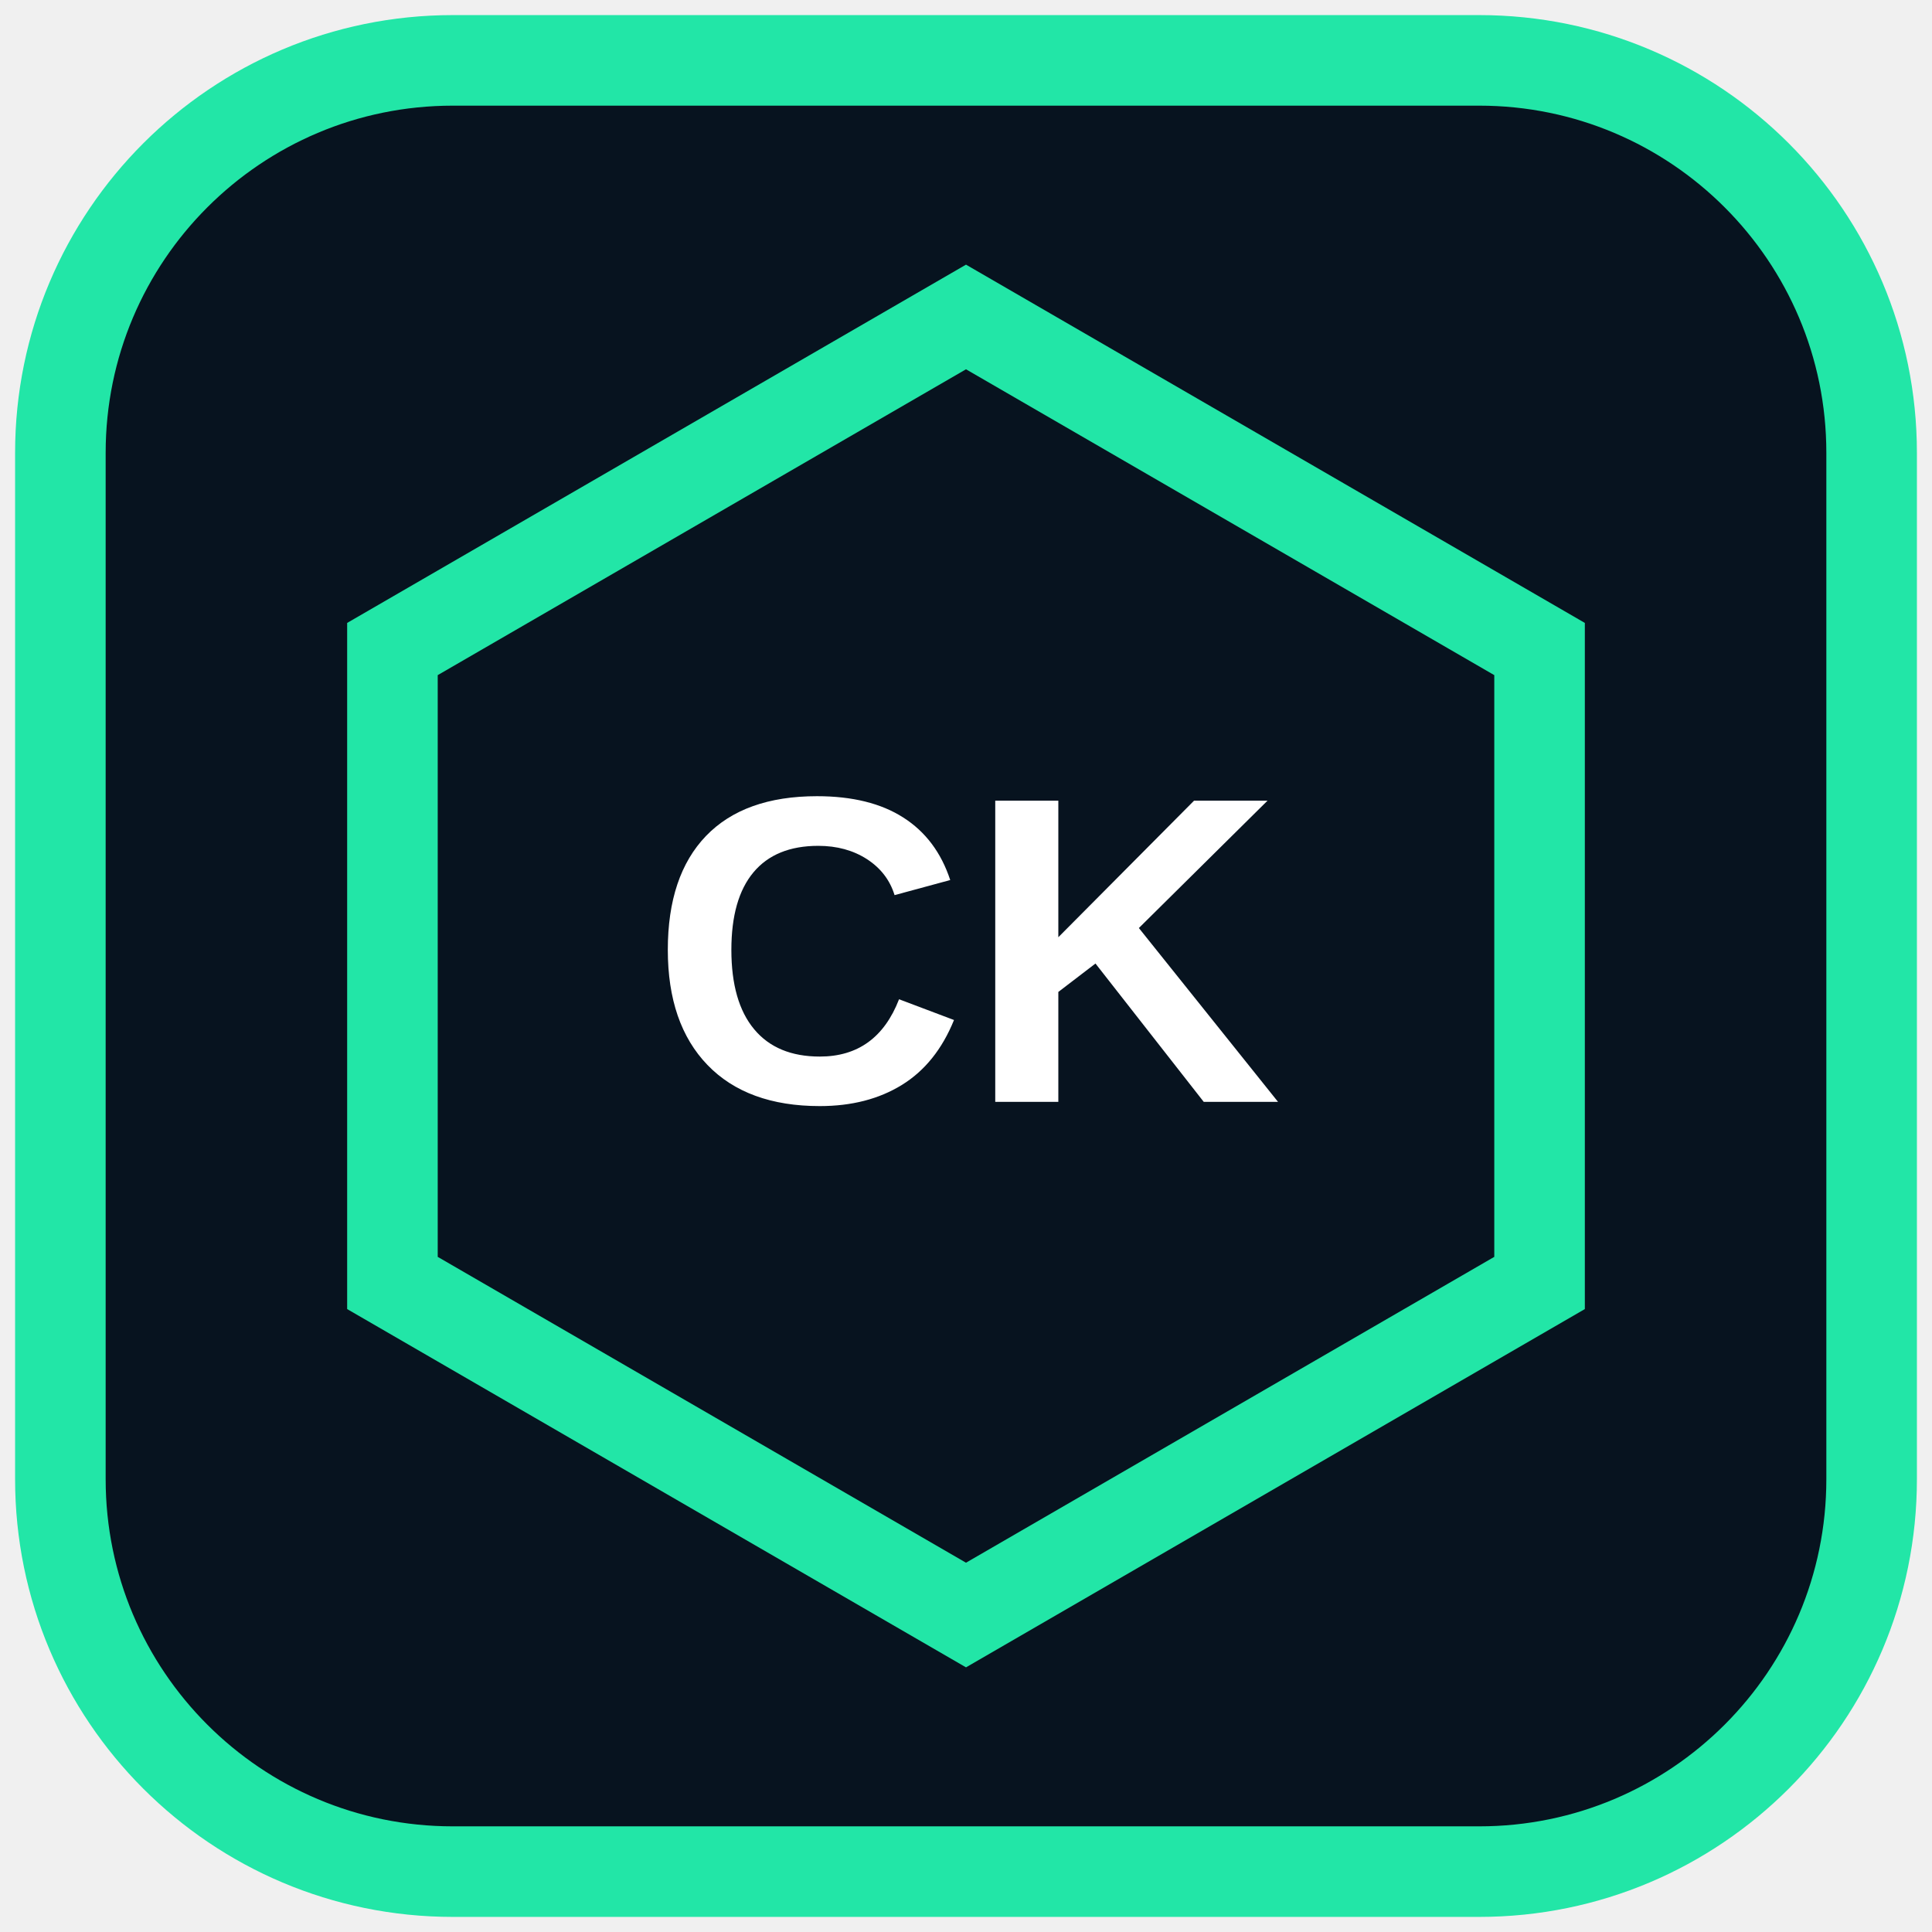
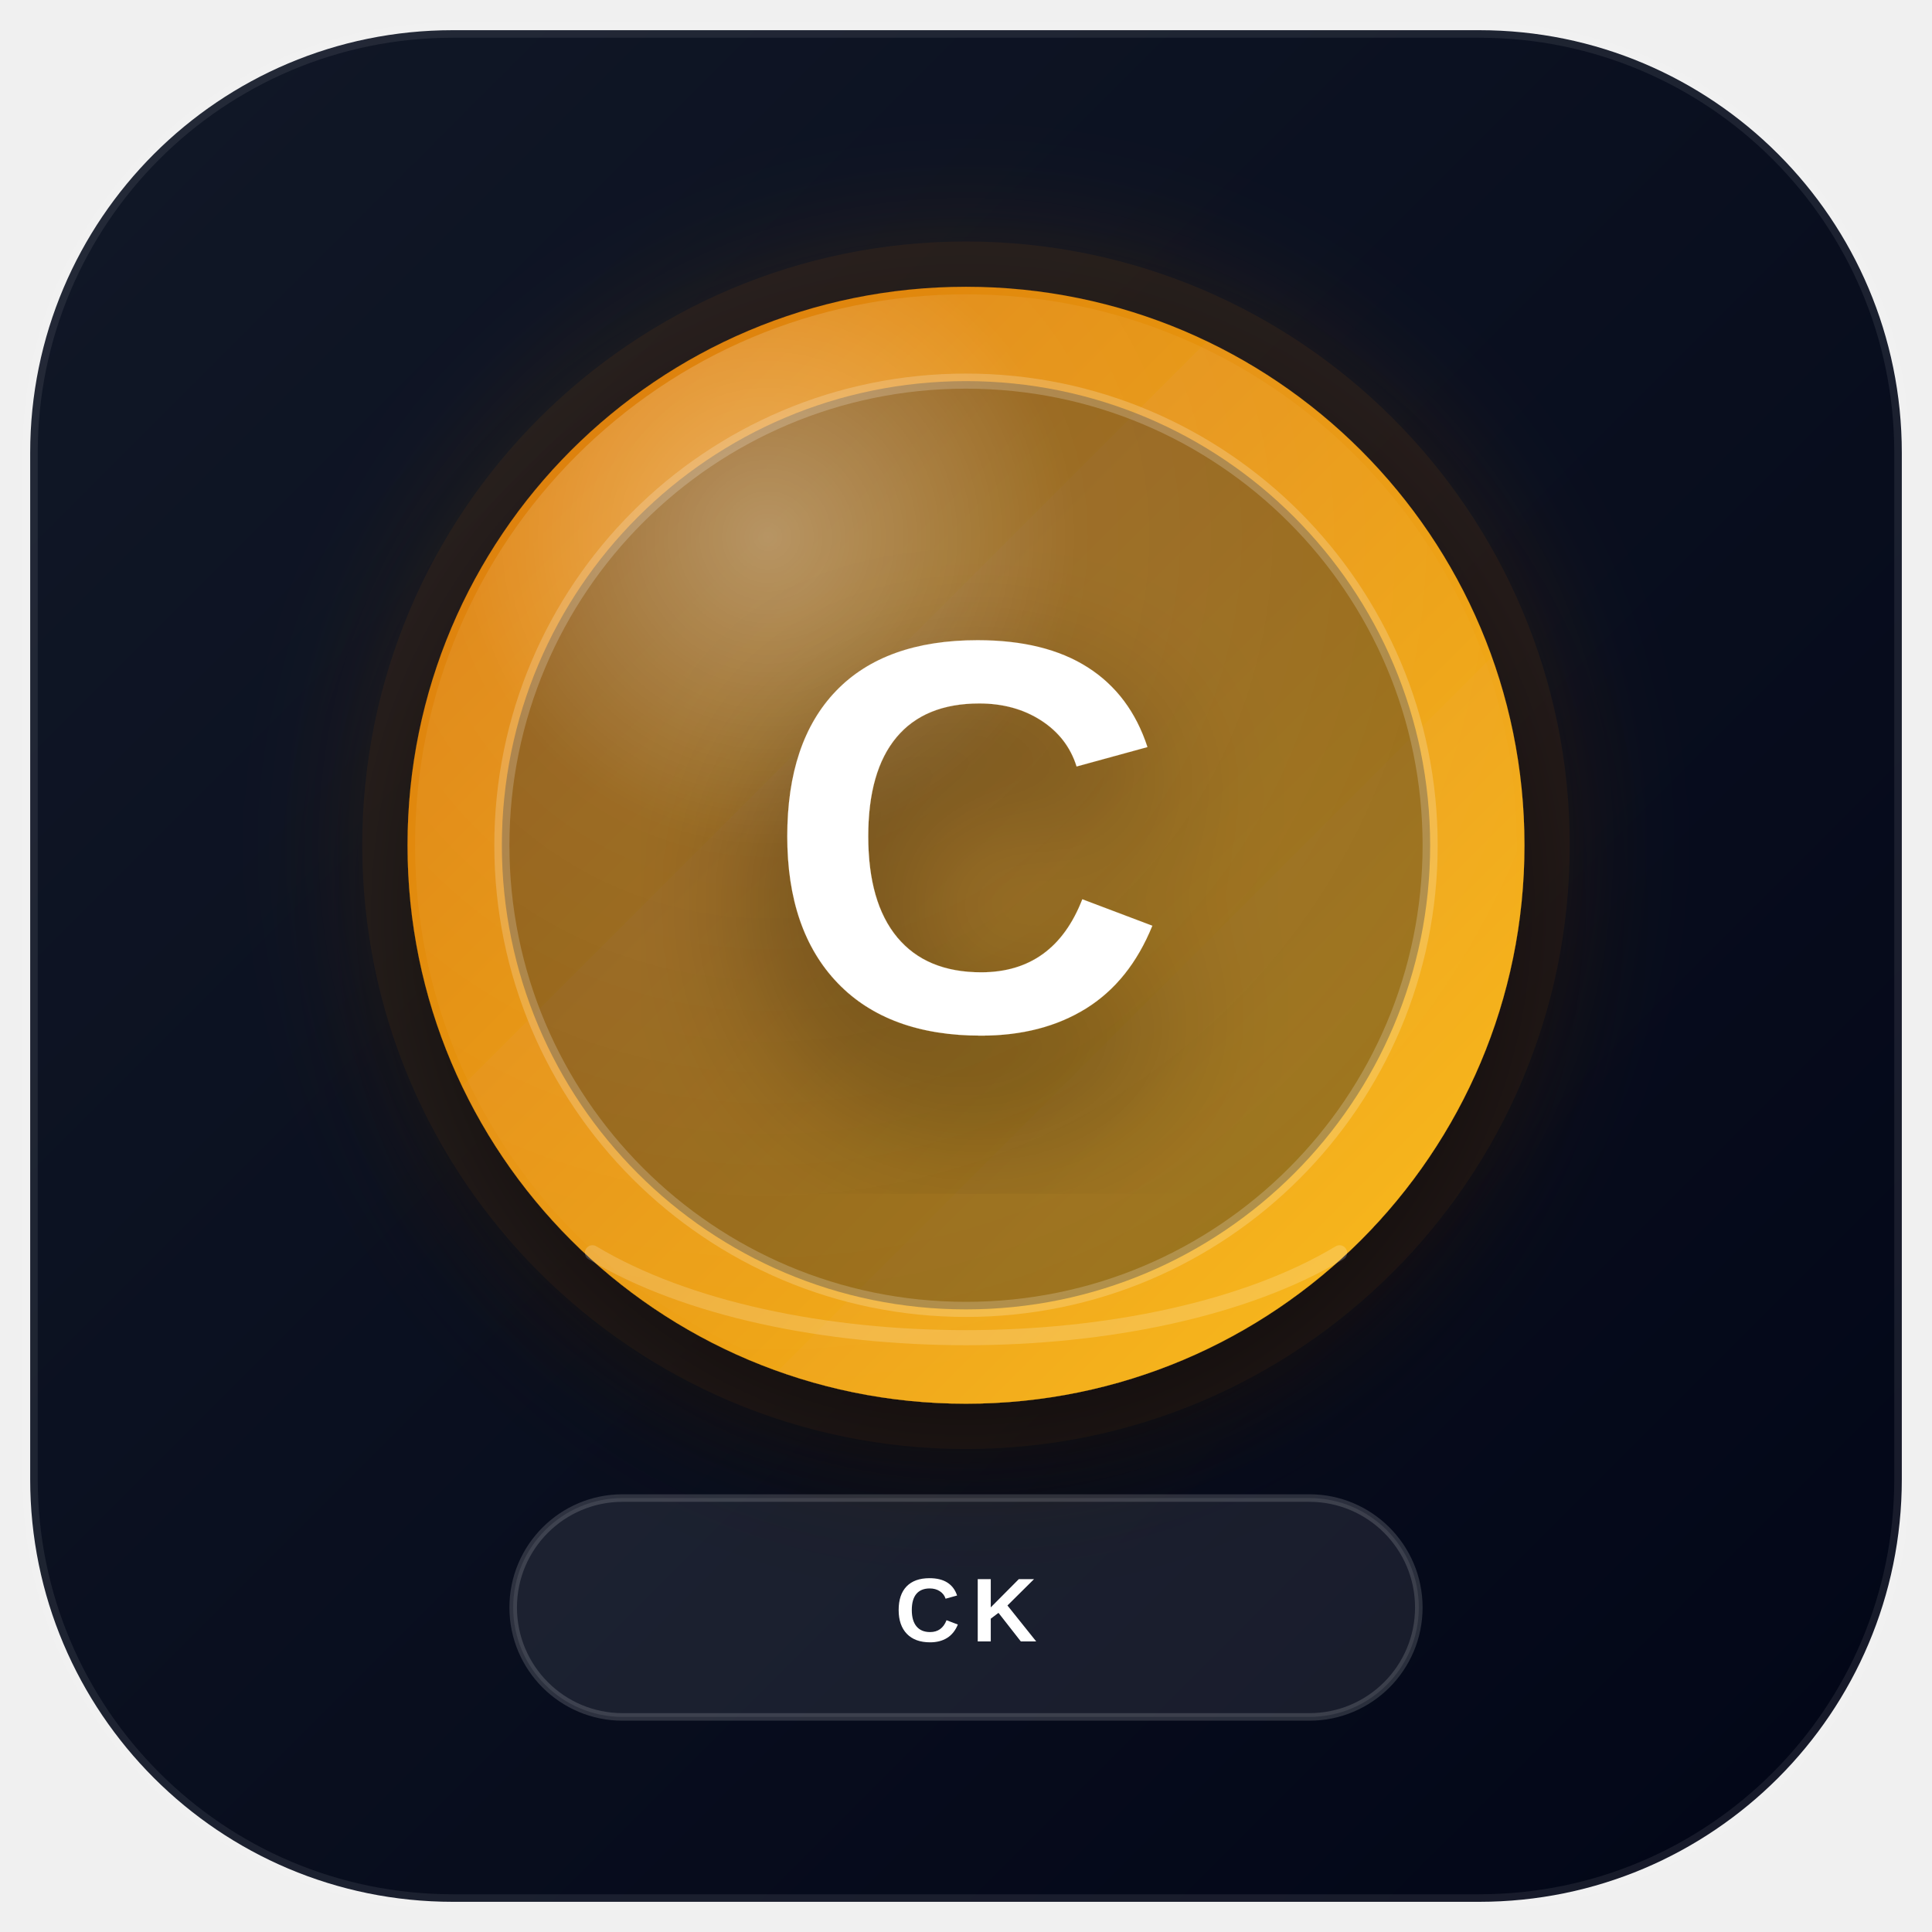
- <svg xmlns="http://www.w3.org/2000/svg" viewBox="0 0 256 256">
-   <rect x="8" y="8" width="240" height="240" rx="52" fill="#07131f" stroke="#22e6a7" stroke-width="12" />
-   <path d="M128 42 204 86v84l-76 44-76-44V86z" fill="none" stroke="#22e6a7" stroke-width="12" />
-   <text x="128" y="146" text-anchor="middle" font-family="Arial, sans-serif" font-size="58" font-weight="700" fill="#ffffff">CK</text>
+ <svg xmlns="http://www.w3.org/2000/svg" viewBox="0 0 512 512" role="img">
+   <defs>
+     <linearGradient id="tile" x1="0" y1="0" x2="1" y2="1">
+       <stop offset="0" stop-color="#111827" />
+       <stop offset="1" stop-color="#020617" />
+     </linearGradient>
+     <linearGradient id="brand" x1="0" y1="0" x2="1" y2="1">
+       <stop offset="0" stop-color="#D97706" />
+       <stop offset="1" stop-color="#FBBF24" />
+     </linearGradient>
+     <radialGradient id="shine" cx="32%" cy="22%" r="78%">
+       <stop offset="0" stop-color="#FFFFFF" stop-opacity=".34" />
+       <stop offset=".36" stop-color="#FFFFFF" stop-opacity=".07" />
+       <stop offset="1" stop-color="#FFFFFF" stop-opacity="0" />
+     </radialGradient>
+     <filter id="shadow" x="-40%" y="-40%" width="180%" height="180%">
+       <feDropShadow dx="0" dy="18" stdDeviation="20" flood-color="#000000" flood-opacity=".48" />
+     </filter>
+     <filter id="glow" x="-40%" y="-40%" width="180%" height="180%">
+       <feGaussianBlur stdDeviation="16" result="blur" />
+       <feMerge>
+         <feMergeNode in="blur" />
+         <feMergeNode in="SourceGraphic" />
+       </feMerge>
+     </filter>
+   </defs>
+   <rect x="8" y="8" width="496" height="496" rx="112" fill="url(#tile)" stroke="#FFFFFF" stroke-opacity=".08" stroke-width="4" />
+   <circle cx="256" cy="224" r="160" fill="#D97706" opacity=".14" filter="url(#glow)" />
+   <circle cx="256" cy="224" r="148" fill="url(#brand)" filter="url(#shadow)" />
+   <circle cx="256" cy="224" r="123" fill="#07101F" fill-opacity=".36" stroke="#FFFFFF" stroke-opacity=".20" stroke-width="4" />
+   <circle cx="256" cy="224" r="146" fill="url(#shine)" />
+   <path d="M157 332 C207 362 305 362 355 332" fill="none" stroke="#FFFFFF" stroke-opacity=".18" stroke-width="4" stroke-linecap="round" />
+   <text x="256" y="273" text-anchor="middle" font-family="Arial,Helvetica,sans-serif" font-size="148" font-weight="800" fill="#FFFFFF" filter="url(#shadow)">C</text>
+   <rect x="136" y="397" width="240" height="58" rx="29" fill="#FFFFFF" fill-opacity=".08" stroke="#FFFFFF" stroke-opacity=".15" stroke-width="2" />
+   <text x="256" y="435" text-anchor="middle" font-family="Arial,Helvetica,sans-serif" font-size="24" font-weight="800" letter-spacing="3" fill="#FFFFFF">CK</text>
</svg>
